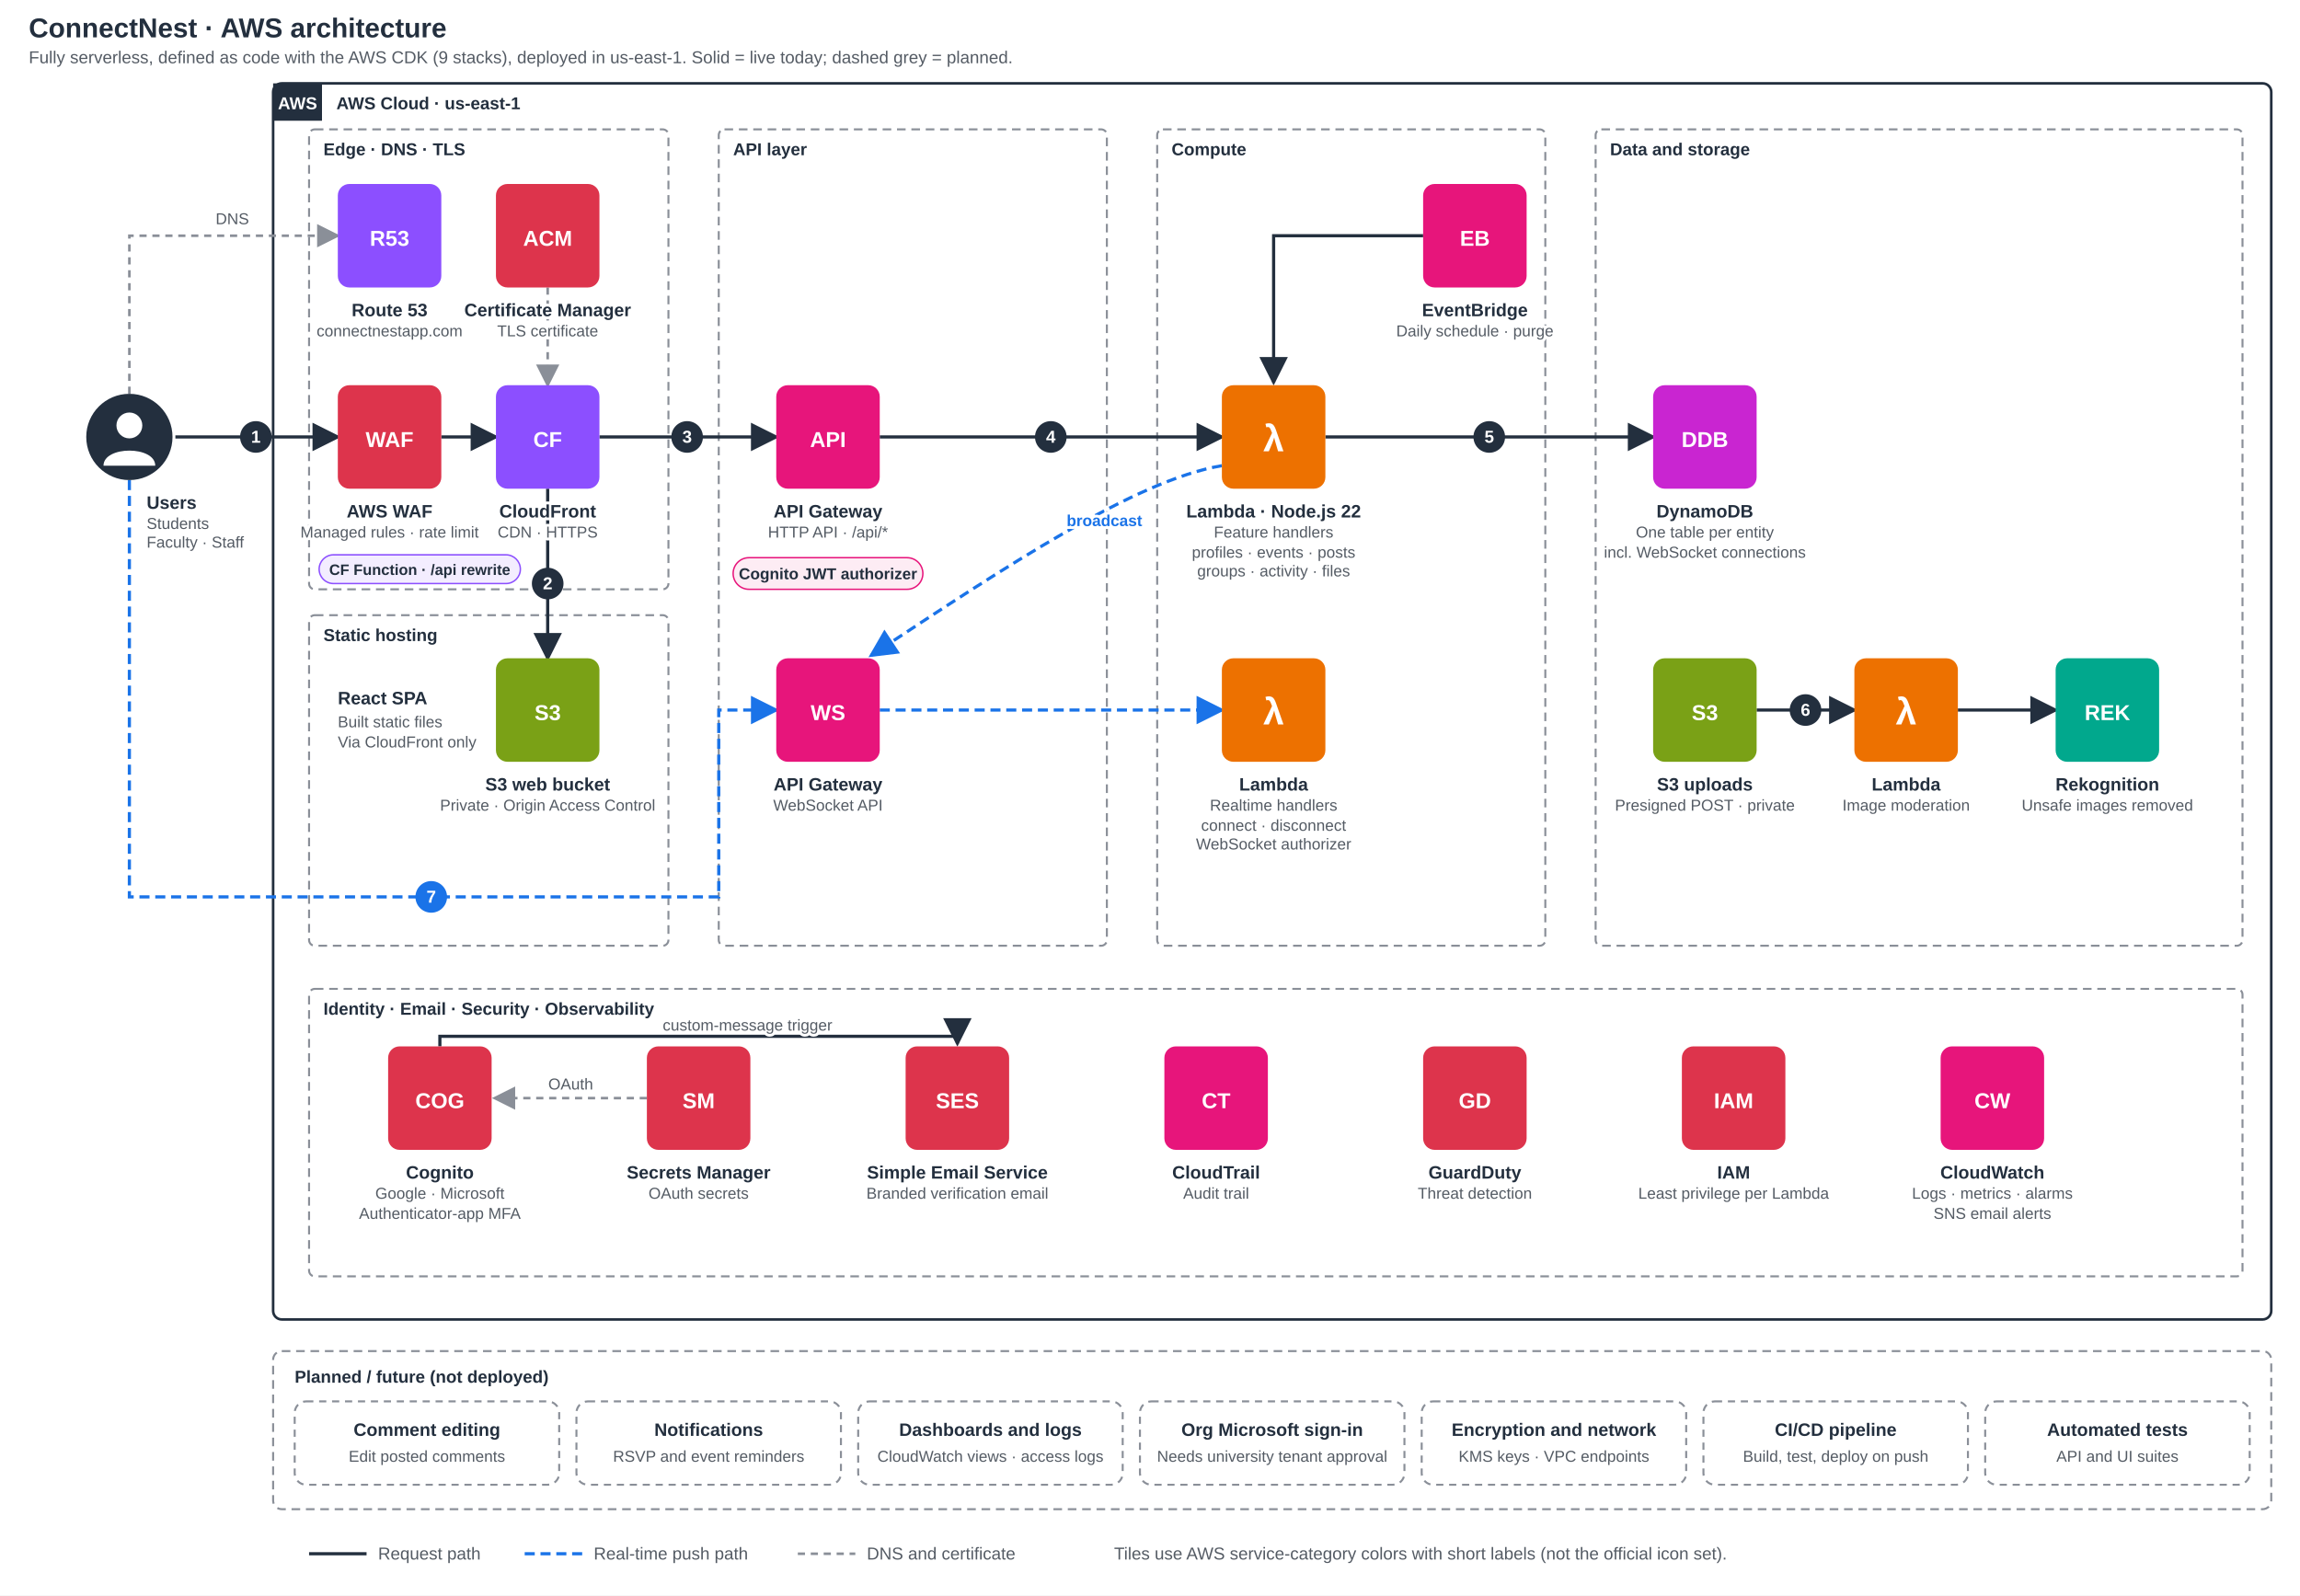
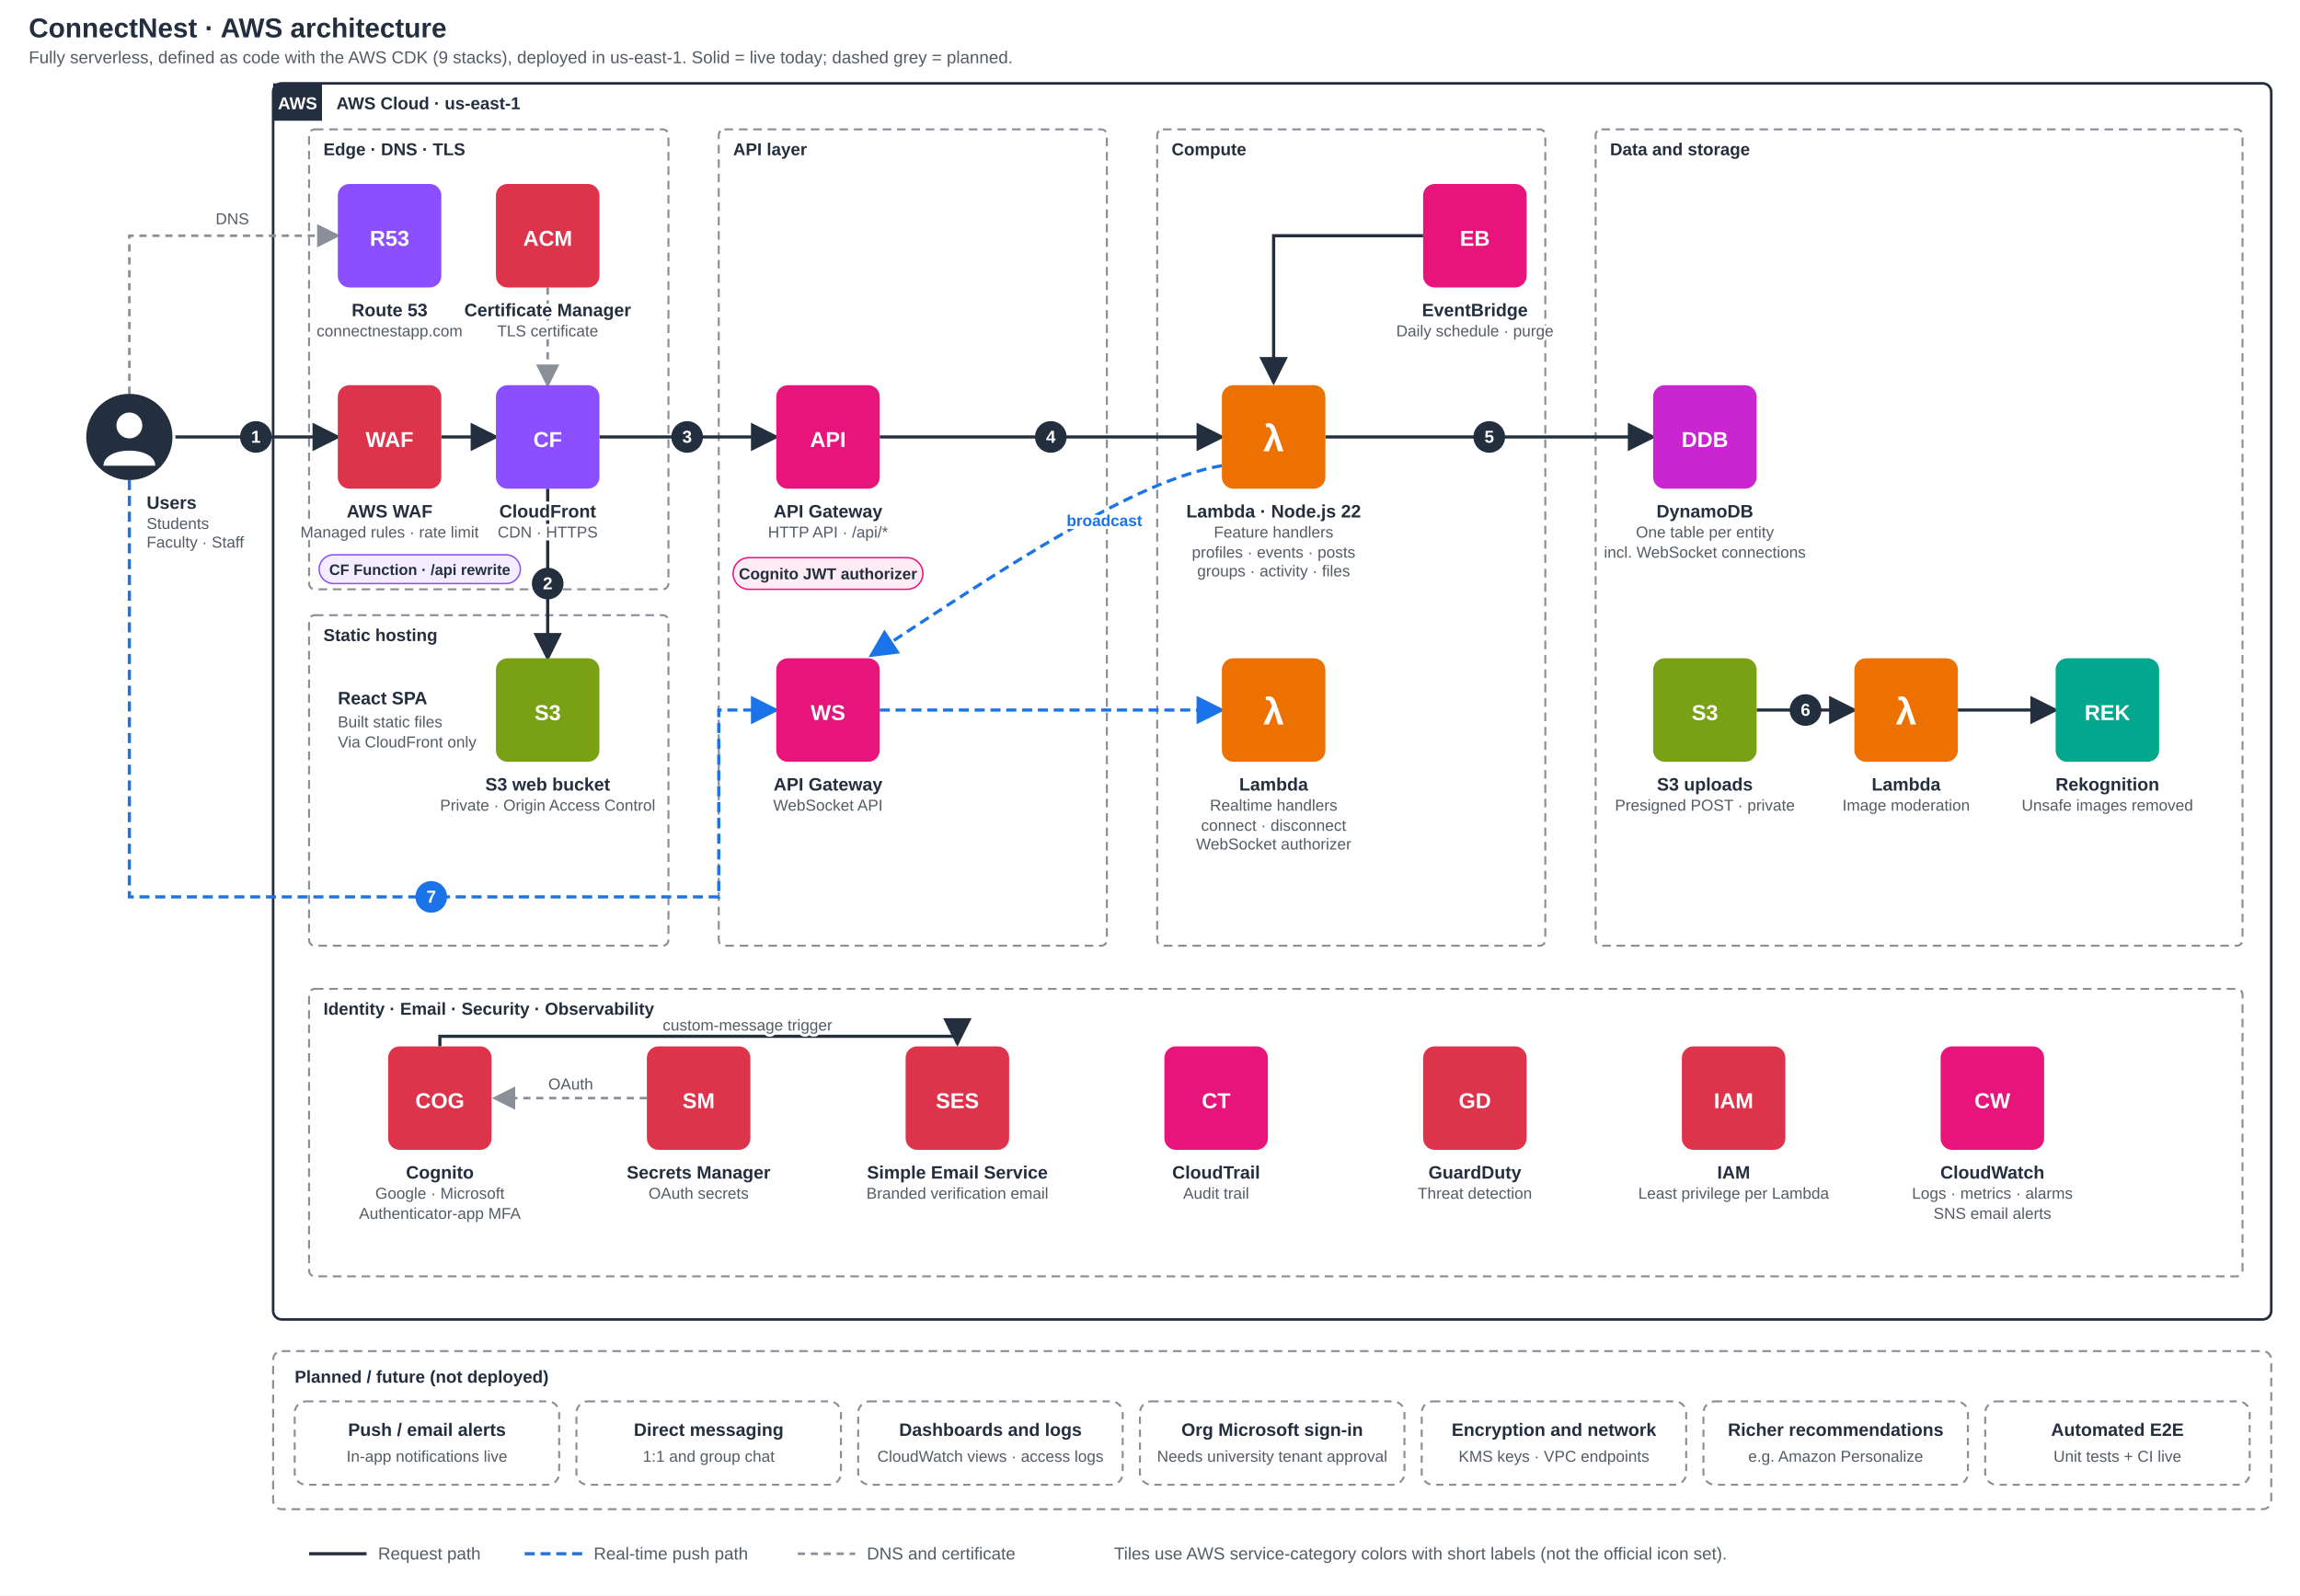
<svg xmlns="http://www.w3.org/2000/svg" viewBox="0 0 1600 1110" width="1600" height="1110" font-family="Arial, Helvetica, sans-serif">
  <style>
    .t { fill:#fff; font:700 15px Arial, Helvetica, sans-serif; text-anchor:middle; }
    .l { font:600 12.5px Arial, Helvetica, sans-serif; fill:#232F3E; text-anchor:middle; paint-order:stroke; stroke:#fff; stroke-width:4px; stroke-linejoin:round; }
    .s { font:11px Arial, Helvetica, sans-serif; fill:#545B64; text-anchor:middle; paint-order:stroke; stroke:#fff; stroke-width:4px; stroke-linejoin:round; }
    .g { font:700 12px Arial, Helvetica, sans-serif; fill:#232F3E; }
    .n { fill:#fff; font:700 12px Arial, Helvetica, sans-serif; text-anchor:middle; }
    .a { stroke:#232F3E; stroke-width:2.2; fill:none; marker-end:url(#ah); }
    .d { stroke:#8a8f98; stroke-width:1.8; fill:none; stroke-dasharray:5 4; marker-end:url(#ahg); }
    .b { stroke:#1A73E8; stroke-width:2.2; fill:none; stroke-dasharray:7 4; marker-end:url(#ahb); }
    .grp { fill:none; stroke:#8a8f98; stroke-width:1.4; stroke-dasharray:6 4; }
  </style>
  <defs>
    <marker id="ah" markerWidth="9" markerHeight="9" refX="8" refY="4.5" orient="auto">
      <path d="M0,0 L9,4.5 L0,9 z" fill="#232F3E" />
    </marker>
    <marker id="ahg" markerWidth="9" markerHeight="9" refX="8" refY="4.5" orient="auto">
      <path d="M0,0 L9,4.5 L0,9 z" fill="#8a8f98" />
    </marker>
    <marker id="ahb" markerWidth="9" markerHeight="9" refX="8" refY="4.5" orient="auto">
      <path d="M0,0 L9,4.5 L0,9 z" fill="#1A73E8" />
    </marker>
  </defs>
  <rect width="1600" height="1110" fill="#ffffff" />
  <text x="20" y="26" font-size="19" font-weight="700" fill="#232F3E">ConnectNest · AWS architecture</text>
  <text x="20" y="44" font-size="12" fill="#545B64">Fully serverless, defined as code with the AWS CDK (9 stacks), deployed in us-east-1. Solid = live today; dashed grey = planned.</text>
  <g transform="translate(0,28)">
    <rect x="190" y="30" width="1390" height="860" rx="6" fill="none" stroke="#232F3E" stroke-width="1.8" />
    <rect x="190" y="30" width="34" height="26" fill="#232F3E" />
    <text x="207" y="48" fill="#fff" font-size="12" font-weight="700" text-anchor="middle">AWS</text>
    <text x="234" y="48" class="g">AWS Cloud · us-east-1</text>
    <rect class="grp" x="215" y="62" width="250" height="320" rx="4" />
    <text x="225" y="80" class="g">Edge · DNS · TLS</text>
    <rect class="grp" x="215" y="400" width="250" height="230" rx="4" />
    <text x="225" y="418" class="g">Static hosting</text>
    <rect class="grp" x="500" y="62" width="270" height="568" rx="4" />
    <text x="510" y="80" class="g">API layer</text>
    <rect class="grp" x="805" y="62" width="270" height="568" rx="4" />
    <text x="815" y="80" class="g">Compute</text>
    <rect class="grp" x="1110" y="62" width="450" height="568" rx="4" />
    <text x="1120" y="80" class="g">Data and storage</text>
    <rect class="grp" x="215" y="660" width="1345" height="200" rx="4" />
    <text x="225" y="678" class="g">Identity · Email · Security · Observability</text>
    <path class="a" d="M122,276 L235,276" />
    <path class="a" d="M307,276 L345,276" />
    <path class="a" d="M381,312 L381,430" />
    <path class="a" d="M417,276 L540,276" />
    <path class="a" d="M612,276 L850,276" />
    <path class="a" d="M922,276 L1150,276" />
    <path class="a" d="M1222,466 L1290,466" />
    <path class="a" d="M1362,466 L1430,466" />
    <path class="d" d="M90,246 L90,136 L235,136" />
    <path class="d" d="M381,172 L381,240" />
    <path class="b" d="M90,306 L90,596 L500,596 L500,466 L540,466" />
    <path class="b" d="M612,466 L850,466" />
    <path class="b" d="M850,296 C 790,306 700,366 606,428" />
    <path class="a" d="M990,136 L886,136 L886,238" />
    <path class="a" d="M306,700 L306,693 L666,693 L666,698" />
    <path class="d" d="M450,736 L344,736" />
    <circle cx="90" cy="276" r="30" fill="#232F3E" />
    <circle cx="90" cy="268" r="9" fill="#fff" />
    <path d="M72,296 C72,282 108,282 108,296 Z" fill="#fff" />
    <text x="102" y="326" class="l" style="text-anchor:start">Users</text>
    <text x="102" y="340" class="s" style="text-anchor:start">Students</text>
    <text x="102" y="353" class="s" style="text-anchor:start">Faculty · Staff</text>
    <text x="150" y="128" class="s" style="text-anchor:start">DNS</text>
    <g transform="translate(235,100)">
      <rect width="72" height="72" rx="8" fill="#8C4FFF" />
      <text x="36" y="43" class="t">R53</text>
      <text x="36" y="92" class="l">Route 53</text>
      <text x="36" y="106" class="s">connectnestapp.com</text>
    </g>
    <g transform="translate(345,100)">
      <rect width="72" height="72" rx="8" fill="#DD344C" />
      <text x="36" y="43" class="t">ACM</text>
      <text x="36" y="92" class="l">Certificate Manager</text>
      <text x="36" y="106" class="s">TLS certificate</text>
    </g>
    <g transform="translate(235,240)">
      <rect width="72" height="72" rx="8" fill="#DD344C" />
      <text x="36" y="43" class="t">WAF</text>
      <text x="36" y="92" class="l">AWS WAF</text>
      <text x="36" y="106" class="s">Managed rules · rate limit</text>
    </g>
    <g transform="translate(345,240)">
      <rect width="72" height="72" rx="8" fill="#8C4FFF" />
      <text x="36" y="43" class="t">CF</text>
      <text x="36" y="92" class="l">CloudFront</text>
      <text x="36" y="106" class="s">CDN · HTTPS</text>
    </g>
    <g transform="translate(345,430)">
      <rect width="72" height="72" rx="8" fill="#7AA116" />
      <text x="36" y="43" class="t">S3</text>
      <text x="36" y="92" class="l">S3 web bucket</text>
      <text x="36" y="106" class="s">Private · Origin Access Control</text>
    </g>
    <text x="235" y="462" class="l" style="text-anchor:start">React SPA</text>
    <text x="235" y="478" class="s" style="text-anchor:start">Built static files</text>
    <text x="235" y="492" class="s" style="text-anchor:start">Via CloudFront only</text>
    <g transform="translate(540,240)">
      <rect width="72" height="72" rx="8" fill="#E7157B" />
      <text x="36" y="43" class="t">API</text>
      <text x="36" y="92" class="l">API Gateway</text>
      <text x="36" y="106" class="s">HTTP API · /api/*</text>
    </g>
    <rect x="510" y="360" width="132" height="22" rx="11" fill="#FDECF4" stroke="#E7157B" stroke-width="1" />
    <text x="576" y="375" font-size="11" fill="#232F3E" text-anchor="middle" font-weight="600">Cognito JWT authorizer</text>
    <g transform="translate(540,430)">
      <rect width="72" height="72" rx="8" fill="#E7157B" />
      <text x="36" y="43" class="t">WS</text>
      <text x="36" y="92" class="l">API Gateway</text>
      <text x="36" y="106" class="s">WebSocket API</text>
    </g>
    <g transform="translate(850,240)">
      <rect width="72" height="72" rx="8" fill="#ED7100" />
      <text x="36" y="46" class="t" style="font-size:26px">λ</text>
      <text x="36" y="92" class="l">Lambda · Node.js 22</text>
      <text x="36" y="106" class="s">Feature handlers</text>
      <text x="36" y="120" class="s">profiles · events · posts</text>
      <text x="36" y="133" class="s">groups · activity · files</text>
    </g>
    <g transform="translate(850,430)">
      <rect width="72" height="72" rx="8" fill="#ED7100" />
      <text x="36" y="46" class="t" style="font-size:26px">λ</text>
      <text x="36" y="92" class="l">Lambda</text>
      <text x="36" y="106" class="s">Realtime handlers</text>
      <text x="36" y="120" class="s">connect · disconnect</text>
      <text x="36" y="133" class="s">WebSocket authorizer</text>
    </g>
    <text x="742" y="338" font-size="11" fill="#1A73E8" font-weight="700" style="paint-order:stroke;stroke:#fff;stroke-width:4px">broadcast</text>
    <g transform="translate(1150,240)">
      <rect width="72" height="72" rx="8" fill="#C925D1" />
      <text x="36" y="43" class="t">DDB</text>
      <text x="36" y="92" class="l">DynamoDB</text>
      <text x="36" y="106" class="s">One table per entity</text>
      <text x="36" y="120" class="s">incl. WebSocket connections</text>
    </g>
    <g transform="translate(1150,430)">
      <rect width="72" height="72" rx="8" fill="#7AA116" />
      <text x="36" y="43" class="t">S3</text>
      <text x="36" y="92" class="l">S3 uploads</text>
      <text x="36" y="106" class="s">Presigned POST · private</text>
    </g>
    <g transform="translate(1290,430)">
      <rect width="72" height="72" rx="8" fill="#ED7100" />
      <text x="36" y="46" class="t" style="font-size:26px">λ</text>
      <text x="36" y="92" class="l">Lambda</text>
      <text x="36" y="106" class="s">Image moderation</text>
    </g>
    <g transform="translate(1430,430)">
      <rect width="72" height="72" rx="8" fill="#01A88D" />
      <text x="36" y="43" class="t">REK</text>
      <text x="36" y="92" class="l">Rekognition</text>
      <text x="36" y="106" class="s">Unsafe images removed</text>
    </g>
    <g transform="translate(990,100)">
      <rect width="72" height="72" rx="8" fill="#E7157B" />
      <text x="36" y="43" class="t">EB</text>
      <text x="36" y="92" class="l">EventBridge</text>
      <text x="36" y="106" class="s">Daily schedule · purge</text>
    </g>
    <rect x="222" y="358" width="140" height="20" rx="10" fill="#F3EDFF" stroke="#8C4FFF" stroke-width="1" />
    <text x="292" y="372" font-size="10.5" fill="#232F3E" text-anchor="middle" font-weight="600">CF Function · /api rewrite</text>
    <text x="520" y="689" class="s">custom-message trigger</text>
    <text x="397" y="730" class="s">OAuth</text>
    <text x="700" y="560" class="s" style="display:none" />
    <g transform="translate(270,700)">
      <rect width="72" height="72" rx="8" fill="#DD344C" />
      <text x="36" y="43" class="t">COG</text>
      <text x="36" y="92" class="l">Cognito</text>
      <text x="36" y="106" class="s">Google · Microsoft</text>
      <text x="36" y="120" class="s">Authenticator-app MFA</text>
    </g>
    <g transform="translate(450,700)">
      <rect width="72" height="72" rx="8" fill="#DD344C" />
      <text x="36" y="43" class="t">SM</text>
      <text x="36" y="92" class="l">Secrets Manager</text>
      <text x="36" y="106" class="s">OAuth secrets</text>
    </g>
    <g transform="translate(630,700)">
      <rect width="72" height="72" rx="8" fill="#DD344C" />
      <text x="36" y="43" class="t">SES</text>
      <text x="36" y="92" class="l">Simple Email Service</text>
      <text x="36" y="106" class="s">Branded verification email</text>
    </g>
    <g transform="translate(810,700)">
      <rect width="72" height="72" rx="8" fill="#E7157B" />
      <text x="36" y="43" class="t">CT</text>
      <text x="36" y="92" class="l">CloudTrail</text>
      <text x="36" y="106" class="s">Audit trail</text>
    </g>
    <g transform="translate(990,700)">
      <rect width="72" height="72" rx="8" fill="#DD344C" />
      <text x="36" y="43" class="t">GD</text>
      <text x="36" y="92" class="l">GuardDuty</text>
      <text x="36" y="106" class="s">Threat detection</text>
    </g>
    <g transform="translate(1170,700)">
      <rect width="72" height="72" rx="8" fill="#DD344C" />
      <text x="36" y="43" class="t">IAM</text>
      <text x="36" y="92" class="l">IAM</text>
      <text x="36" y="106" class="s">Least privilege per Lambda</text>
    </g>
    <g transform="translate(1350,700)">
      <rect width="72" height="72" rx="8" fill="#E7157B" />
      <text x="36" y="43" class="t">CW</text>
      <text x="36" y="92" class="l">CloudWatch</text>
      <text x="36" y="106" class="s">Logs · metrics · alarms</text>
      <text x="36" y="120" class="s">SNS email alerts</text>
    </g>
    <g>
      <circle cx="178" cy="276" r="11" fill="#232F3E" />
      <text x="178" y="280" class="n">1</text>
    </g>
    <g>
      <circle cx="381" cy="378" r="11" fill="#232F3E" />
      <text x="381" y="382" class="n">2</text>
    </g>
    <g>
      <circle cx="478" cy="276" r="11" fill="#232F3E" />
      <text x="478" y="280" class="n">3</text>
    </g>
    <g>
      <circle cx="731" cy="276" r="11" fill="#232F3E" />
      <text x="731" y="280" class="n">4</text>
    </g>
    <g>
      <circle cx="1036" cy="276" r="11" fill="#232F3E" />
      <text x="1036" y="280" class="n">5</text>
    </g>
    <g>
      <circle cx="1256" cy="466" r="11" fill="#232F3E" />
      <text x="1256" y="470" class="n">6</text>
    </g>
    <g>
      <circle cx="300" cy="596" r="11" fill="#1A73E8" />
      <text x="300" y="600" class="n">7</text>
    </g>
  </g>
  <rect class="grp" x="190" y="940" width="1390" height="110" rx="6" />
  <text x="205" y="962" class="g">Planned / future (not deployed)</text>
  <rect x="205" y="975" width="184" height="58" rx="8" fill="#fff" stroke="#8a8f98" stroke-width="1.4" stroke-dasharray="5 4" />
-   <text x="297" y="999" class="l" style="stroke:none">Comment editing</text>
-   <text x="297" y="1017" class="s" style="stroke:none">Edit posted comments</text>
+   <text x="297" y="999" class="l" style="stroke:none">Push / email alerts</text>
+   <text x="297" y="1017" class="s" style="stroke:none">In-app notifications live</text>
  <rect x="401" y="975" width="184" height="58" rx="8" fill="#fff" stroke="#8a8f98" stroke-width="1.4" stroke-dasharray="5 4" />
-   <text x="493" y="999" class="l" style="stroke:none">Notifications</text>
-   <text x="493" y="1017" class="s" style="stroke:none">RSVP and event reminders</text>
+   <text x="493" y="999" class="l" style="stroke:none">Direct messaging</text>
+   <text x="493" y="1017" class="s" style="stroke:none">1:1 and group chat</text>
  <rect x="597" y="975" width="184" height="58" rx="8" fill="#fff" stroke="#8a8f98" stroke-width="1.4" stroke-dasharray="5 4" />
  <text x="689" y="999" class="l" style="stroke:none">Dashboards and logs</text>
  <text x="689" y="1017" class="s" style="stroke:none">CloudWatch views · access logs</text>
  <rect x="793" y="975" width="184" height="58" rx="8" fill="#fff" stroke="#8a8f98" stroke-width="1.4" stroke-dasharray="5 4" />
  <text x="885" y="999" class="l" style="stroke:none">Org Microsoft sign-in</text>
  <text x="885" y="1017" class="s" style="stroke:none">Needs university tenant approval</text>
  <rect x="989" y="975" width="184" height="58" rx="8" fill="#fff" stroke="#8a8f98" stroke-width="1.4" stroke-dasharray="5 4" />
  <text x="1081" y="999" class="l" style="stroke:none">Encryption and network</text>
  <text x="1081" y="1017" class="s" style="stroke:none">KMS keys · VPC endpoints</text>
  <rect x="1185" y="975" width="184" height="58" rx="8" fill="#fff" stroke="#8a8f98" stroke-width="1.4" stroke-dasharray="5 4" />
-   <text x="1277" y="999" class="l" style="stroke:none">CI/CD pipeline</text>
-   <text x="1277" y="1017" class="s" style="stroke:none">Build, test, deploy on push</text>
+   <text x="1277" y="999" class="l" style="stroke:none">Richer recommendations</text>
+   <text x="1277" y="1017" class="s" style="stroke:none">e.g. Amazon Personalize</text>
  <rect x="1381" y="975" width="184" height="58" rx="8" fill="#fff" stroke="#8a8f98" stroke-width="1.4" stroke-dasharray="5 4" />
-   <text x="1473" y="999" class="l" style="stroke:none">Automated tests</text>
-   <text x="1473" y="1017" class="s" style="stroke:none">API and UI suites</text>
+   <text x="1473" y="999" class="l" style="stroke:none">Automated E2E</text>
+   <text x="1473" y="1017" class="s" style="stroke:none">Unit tests + CI live</text>
  <g transform="translate(215,1085)" font-size="12" fill="#545B64">
    <line x1="0" y1="-4" x2="40" y2="-4" stroke="#232F3E" stroke-width="2.2" />
    <text x="48" y="0">Request path</text>
    <line x1="150" y1="-4" x2="190" y2="-4" stroke="#1A73E8" stroke-width="2.2" stroke-dasharray="7 4" />
    <text x="198" y="0">Real-time push path</text>
    <line x1="340" y1="-4" x2="380" y2="-4" stroke="#8a8f98" stroke-width="1.8" stroke-dasharray="5 4" />
    <text x="388" y="0">DNS and certificate</text>
    <text x="560" y="0">Tiles use AWS service-category colors with short labels (not the official icon set).</text>
  </g>
</svg>
